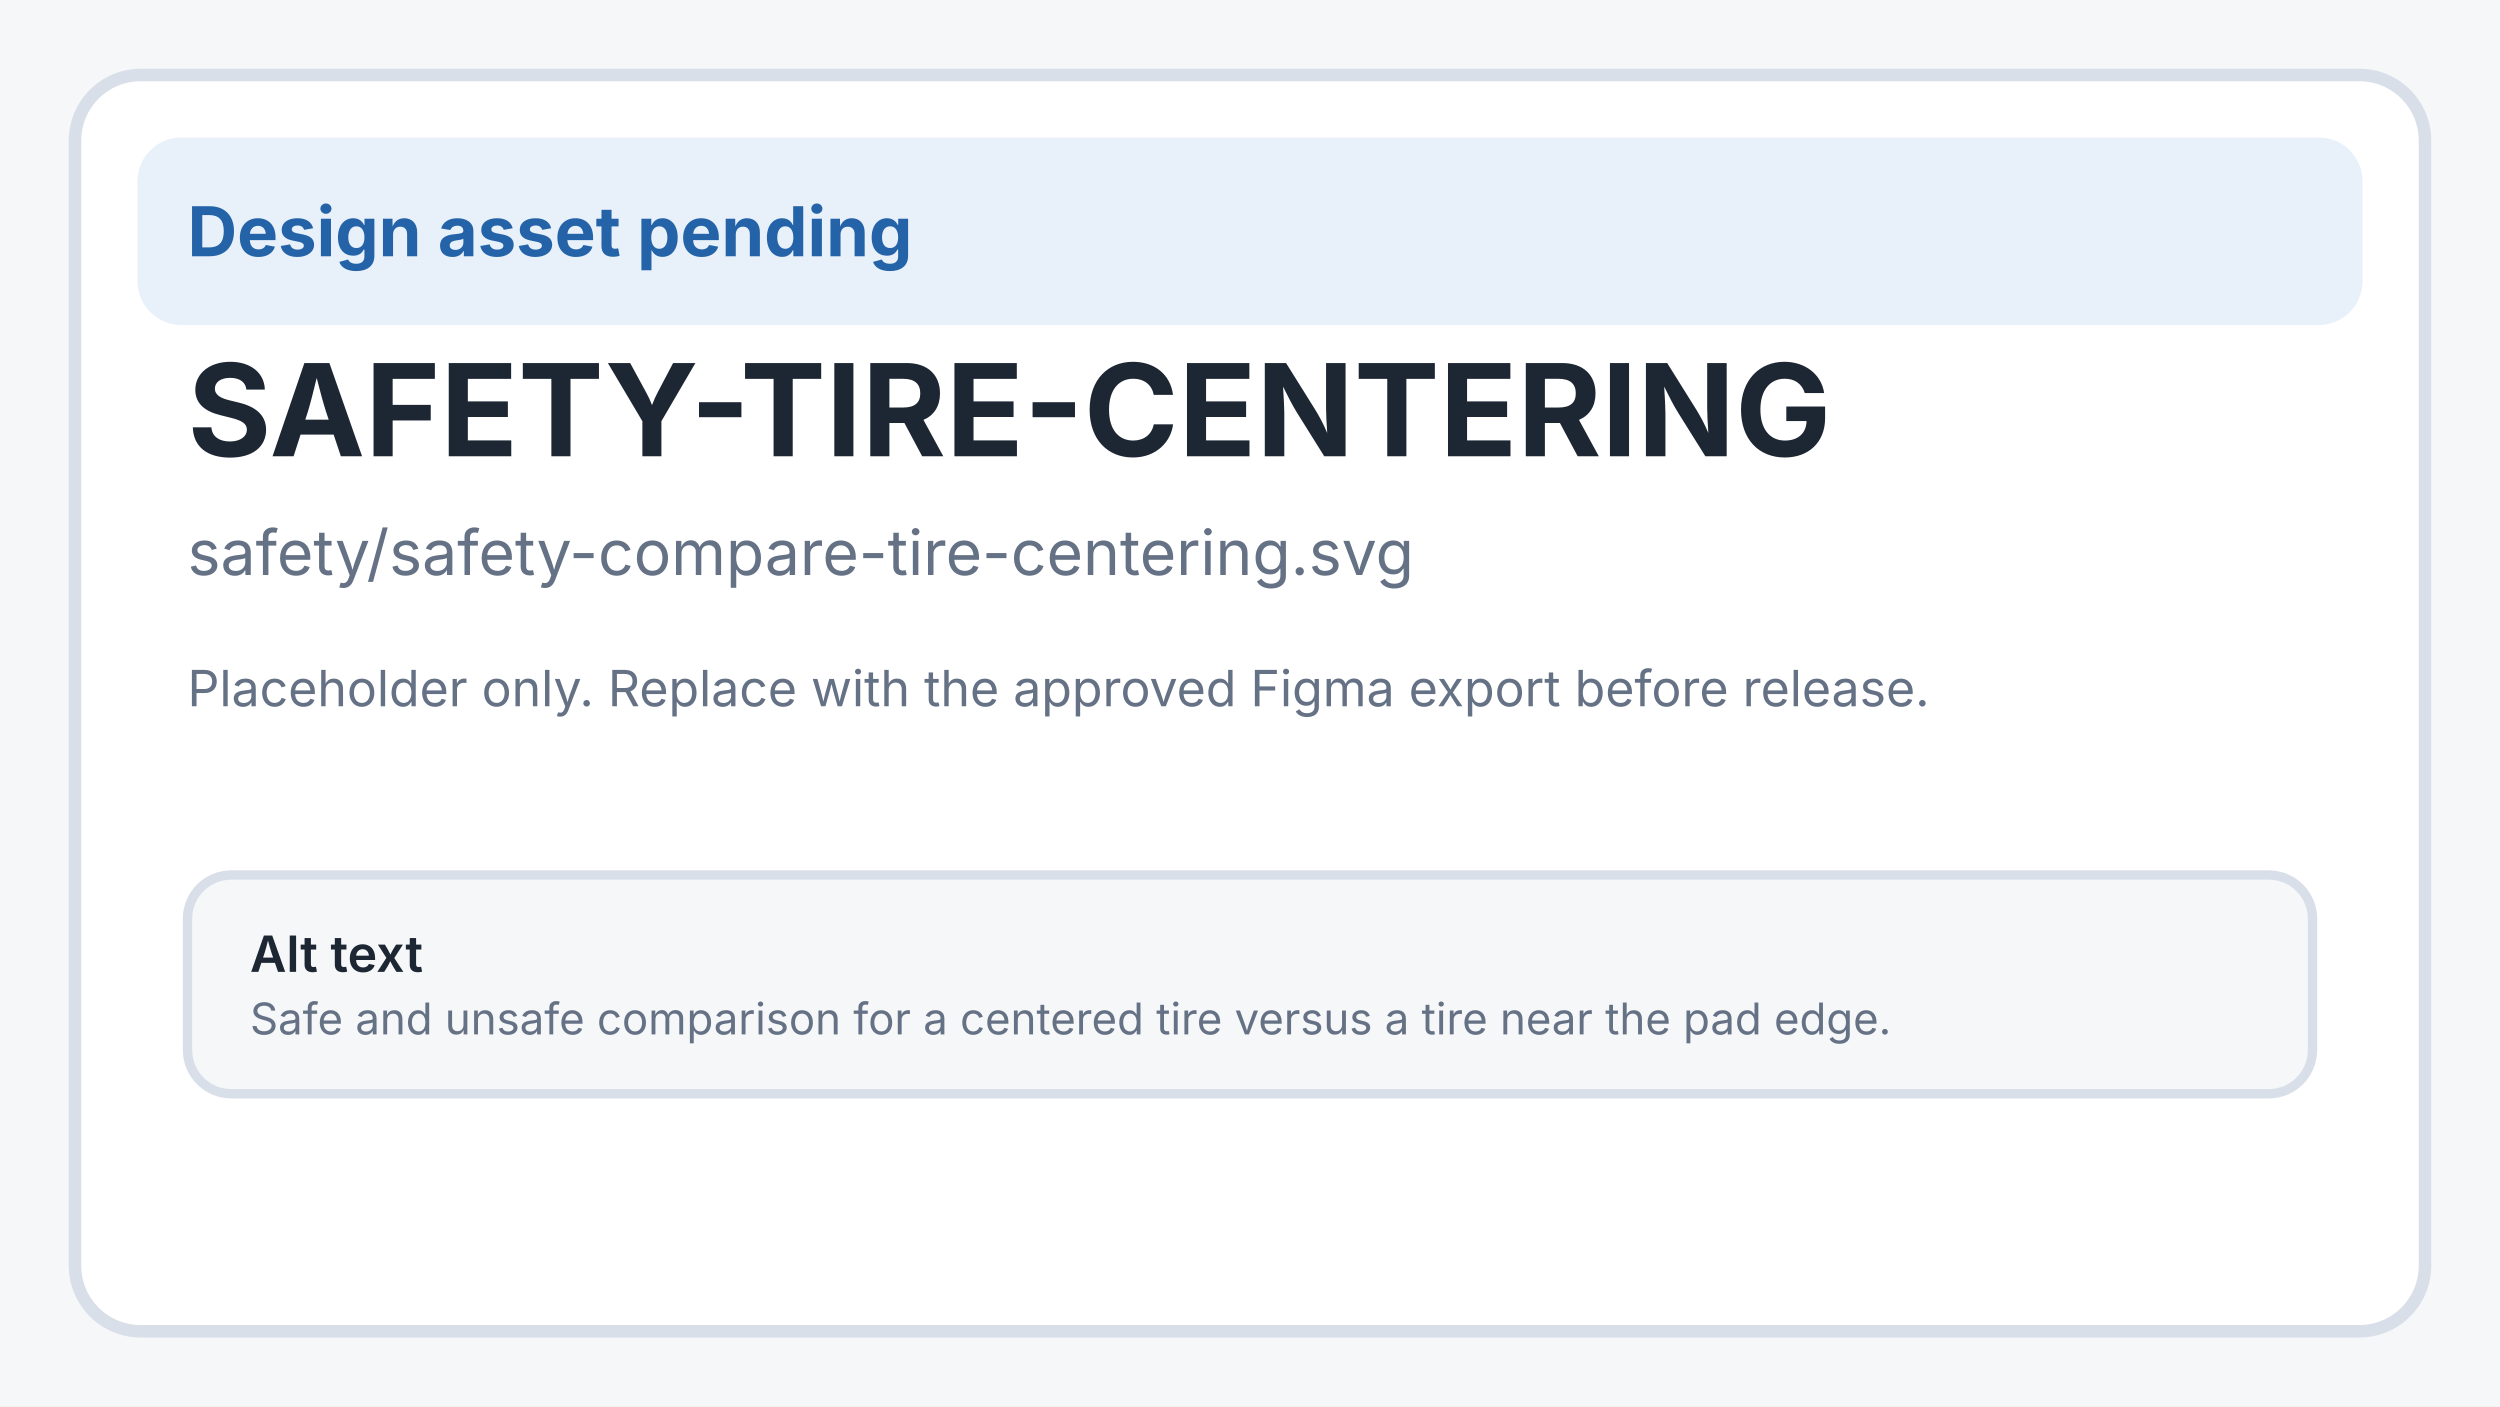
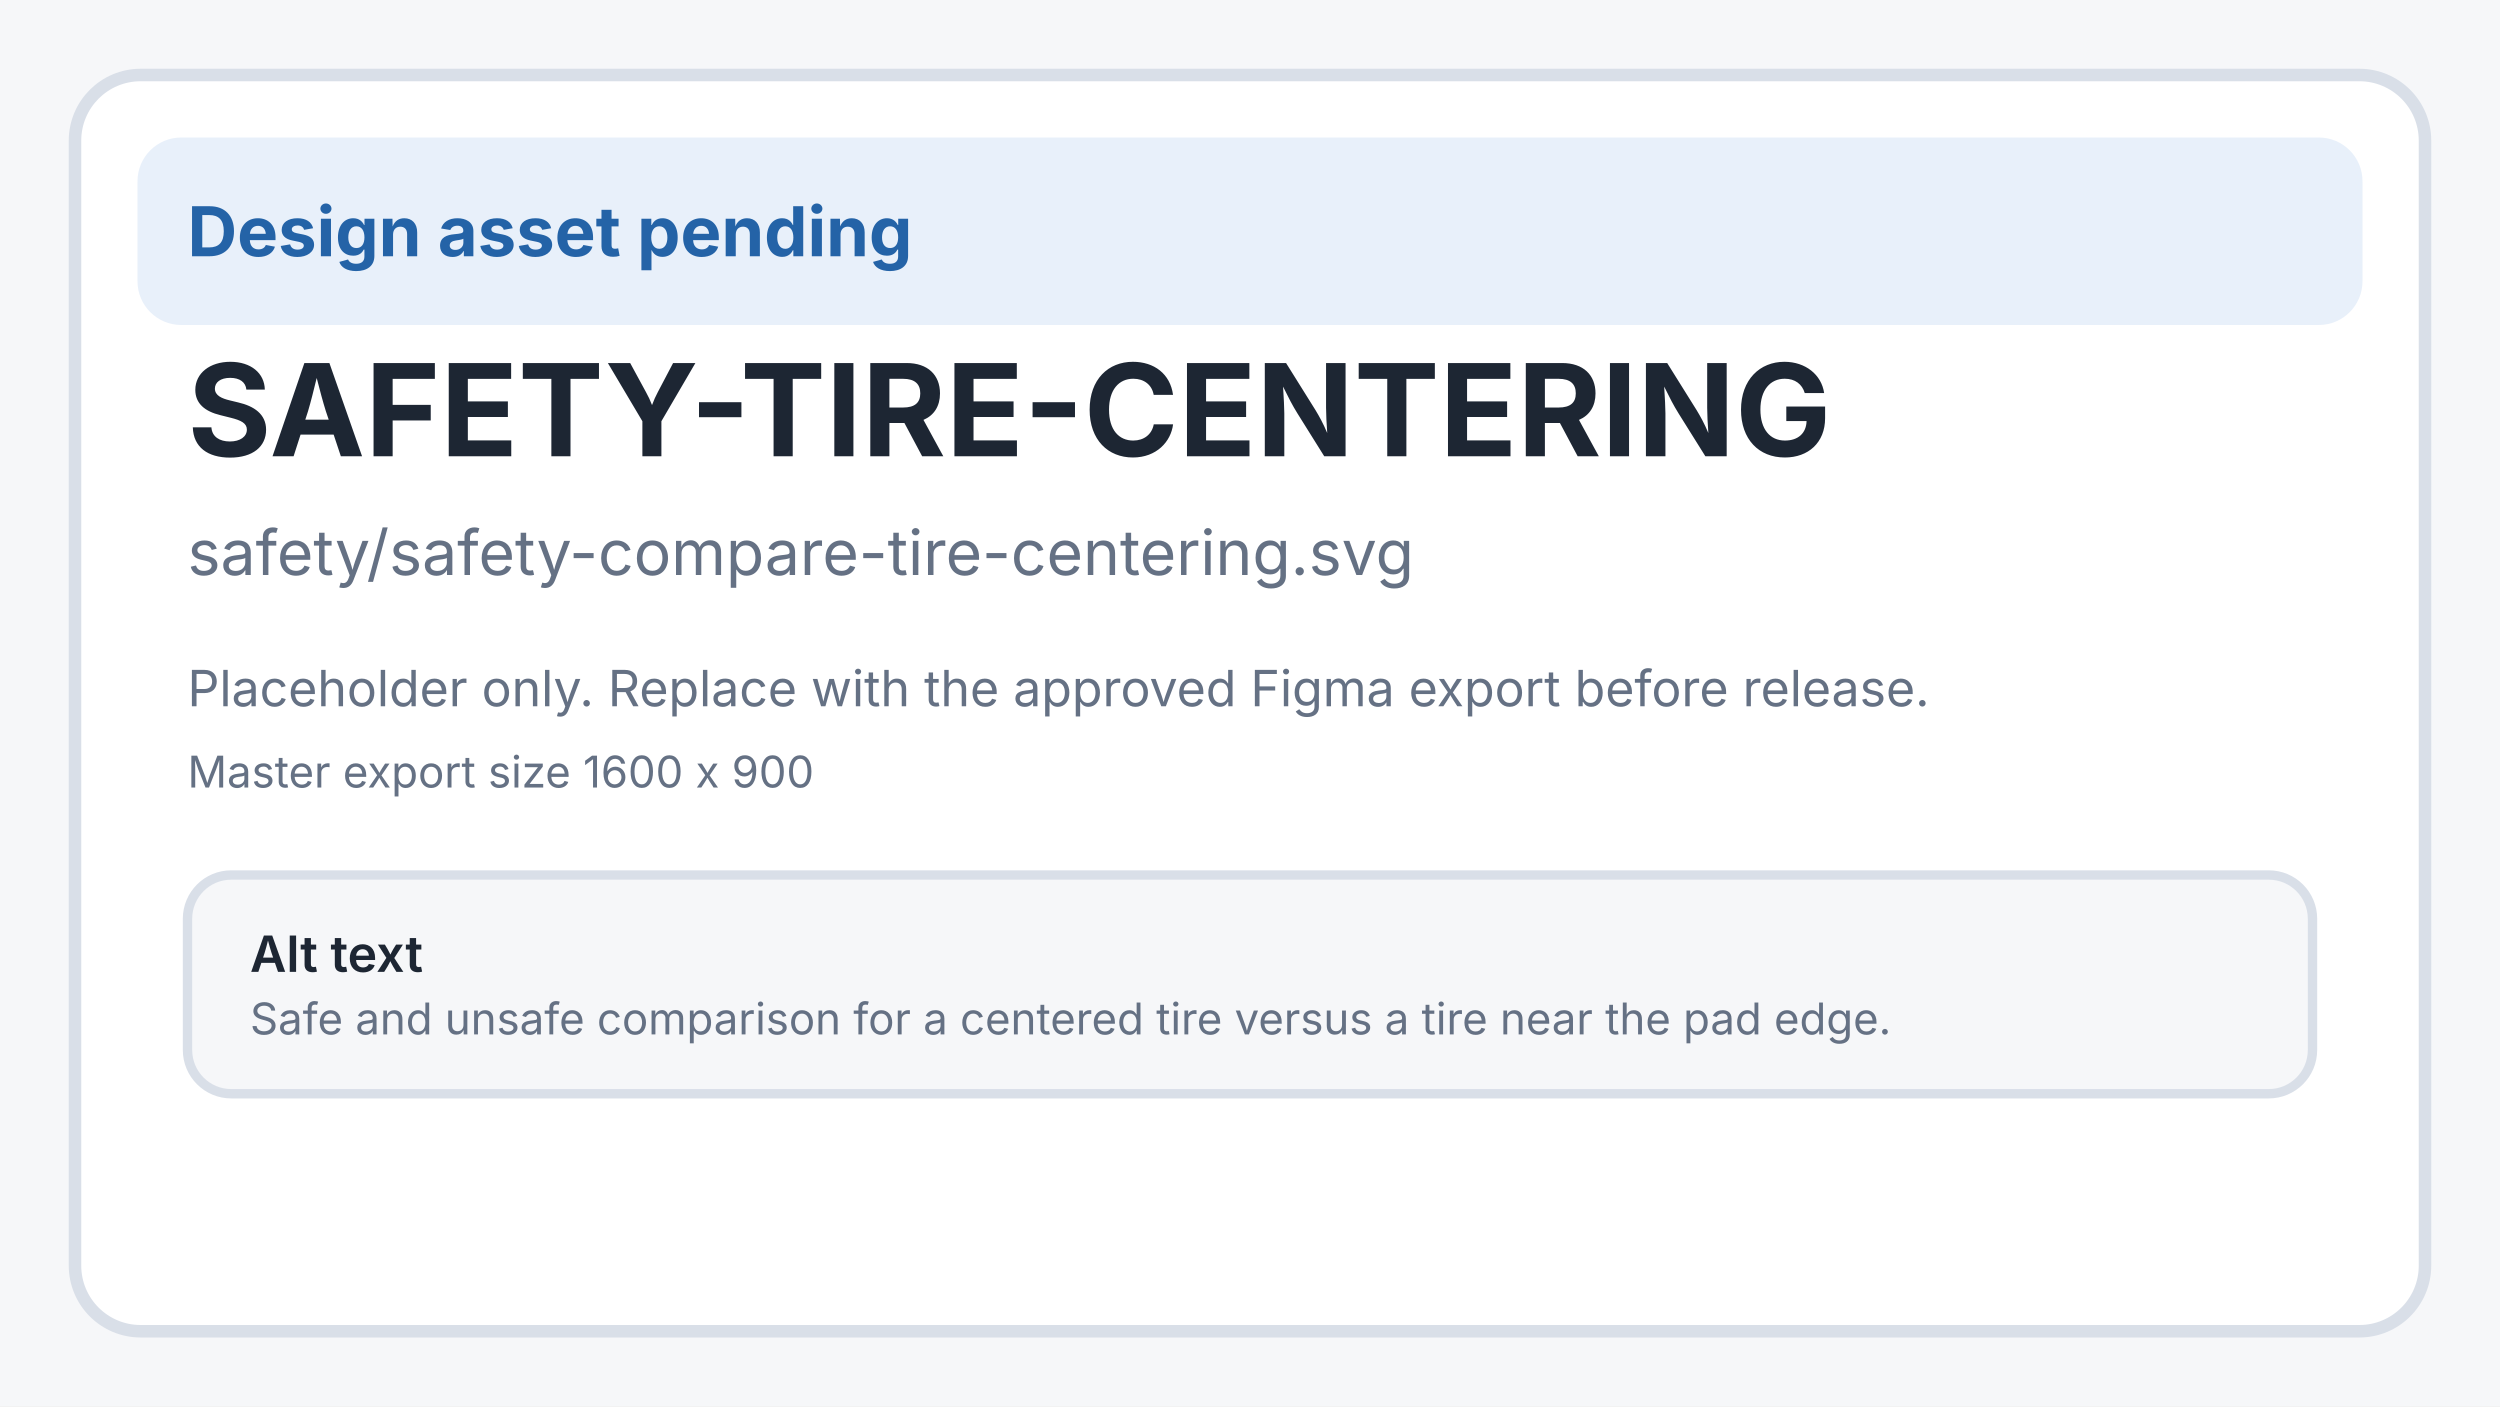
<svg xmlns="http://www.w3.org/2000/svg" viewBox="0 0 1600 900" role="img" aria-labelledby="title desc">
  <rect width="1600" height="900" fill="#F6F7F9" />
  <rect x="48" y="48" width="1504" height="804" rx="42" fill="#FFFFFF" stroke="#D9DFE8" stroke-width="8" />
  <rect x="88" y="88" width="1424" height="120" rx="28" fill="#E8F0FA" />
  <text x="120" y="164" fill="#2463A7" font-family="Inter, Segoe UI, sans-serif" font-size="44" font-weight="700">
    Design asset pending
  </text>
  <text x="120" y="292" fill="#1D2633" font-family="Inter, Segoe UI, sans-serif" font-size="82" font-weight="700">
    SAFETY-TIRE-CENTERING
  </text>
  <text x="120" y="368" fill="#657184" font-family="Inter, Segoe UI, sans-serif" font-size="40">
    safety/safety-compare-tire-centering.svg
  </text>
  <text x="120" y="452" fill="#657184" font-family="Inter, Segoe UI, sans-serif" font-size="32">
    Placeholder only. Replace with the approved Figma export before release.
  </text>
+   <text x="120" y="504" fill="#657184" font-family="Inter, Segoe UI, sans-serif" font-size="28">
+     Master export size 1600 x 900
+   </text>
  <g transform="translate(120 560)">
    <rect width="1360" height="140" rx="28" fill="#F6F7F9" stroke="#D9DFE8" stroke-width="6" />
    <text x="40" y="62" fill="#1D2633" font-family="Inter, Segoe UI, sans-serif" font-size="32" font-weight="600">
      Alt text
    </text>
    <text x="40" y="102" fill="#657184" font-family="Inter, Segoe UI, sans-serif" font-size="28">
      Safe and unsafe comparison for a centered tire versus a tire near the pad edge.
    </text>
  </g>
</svg>
